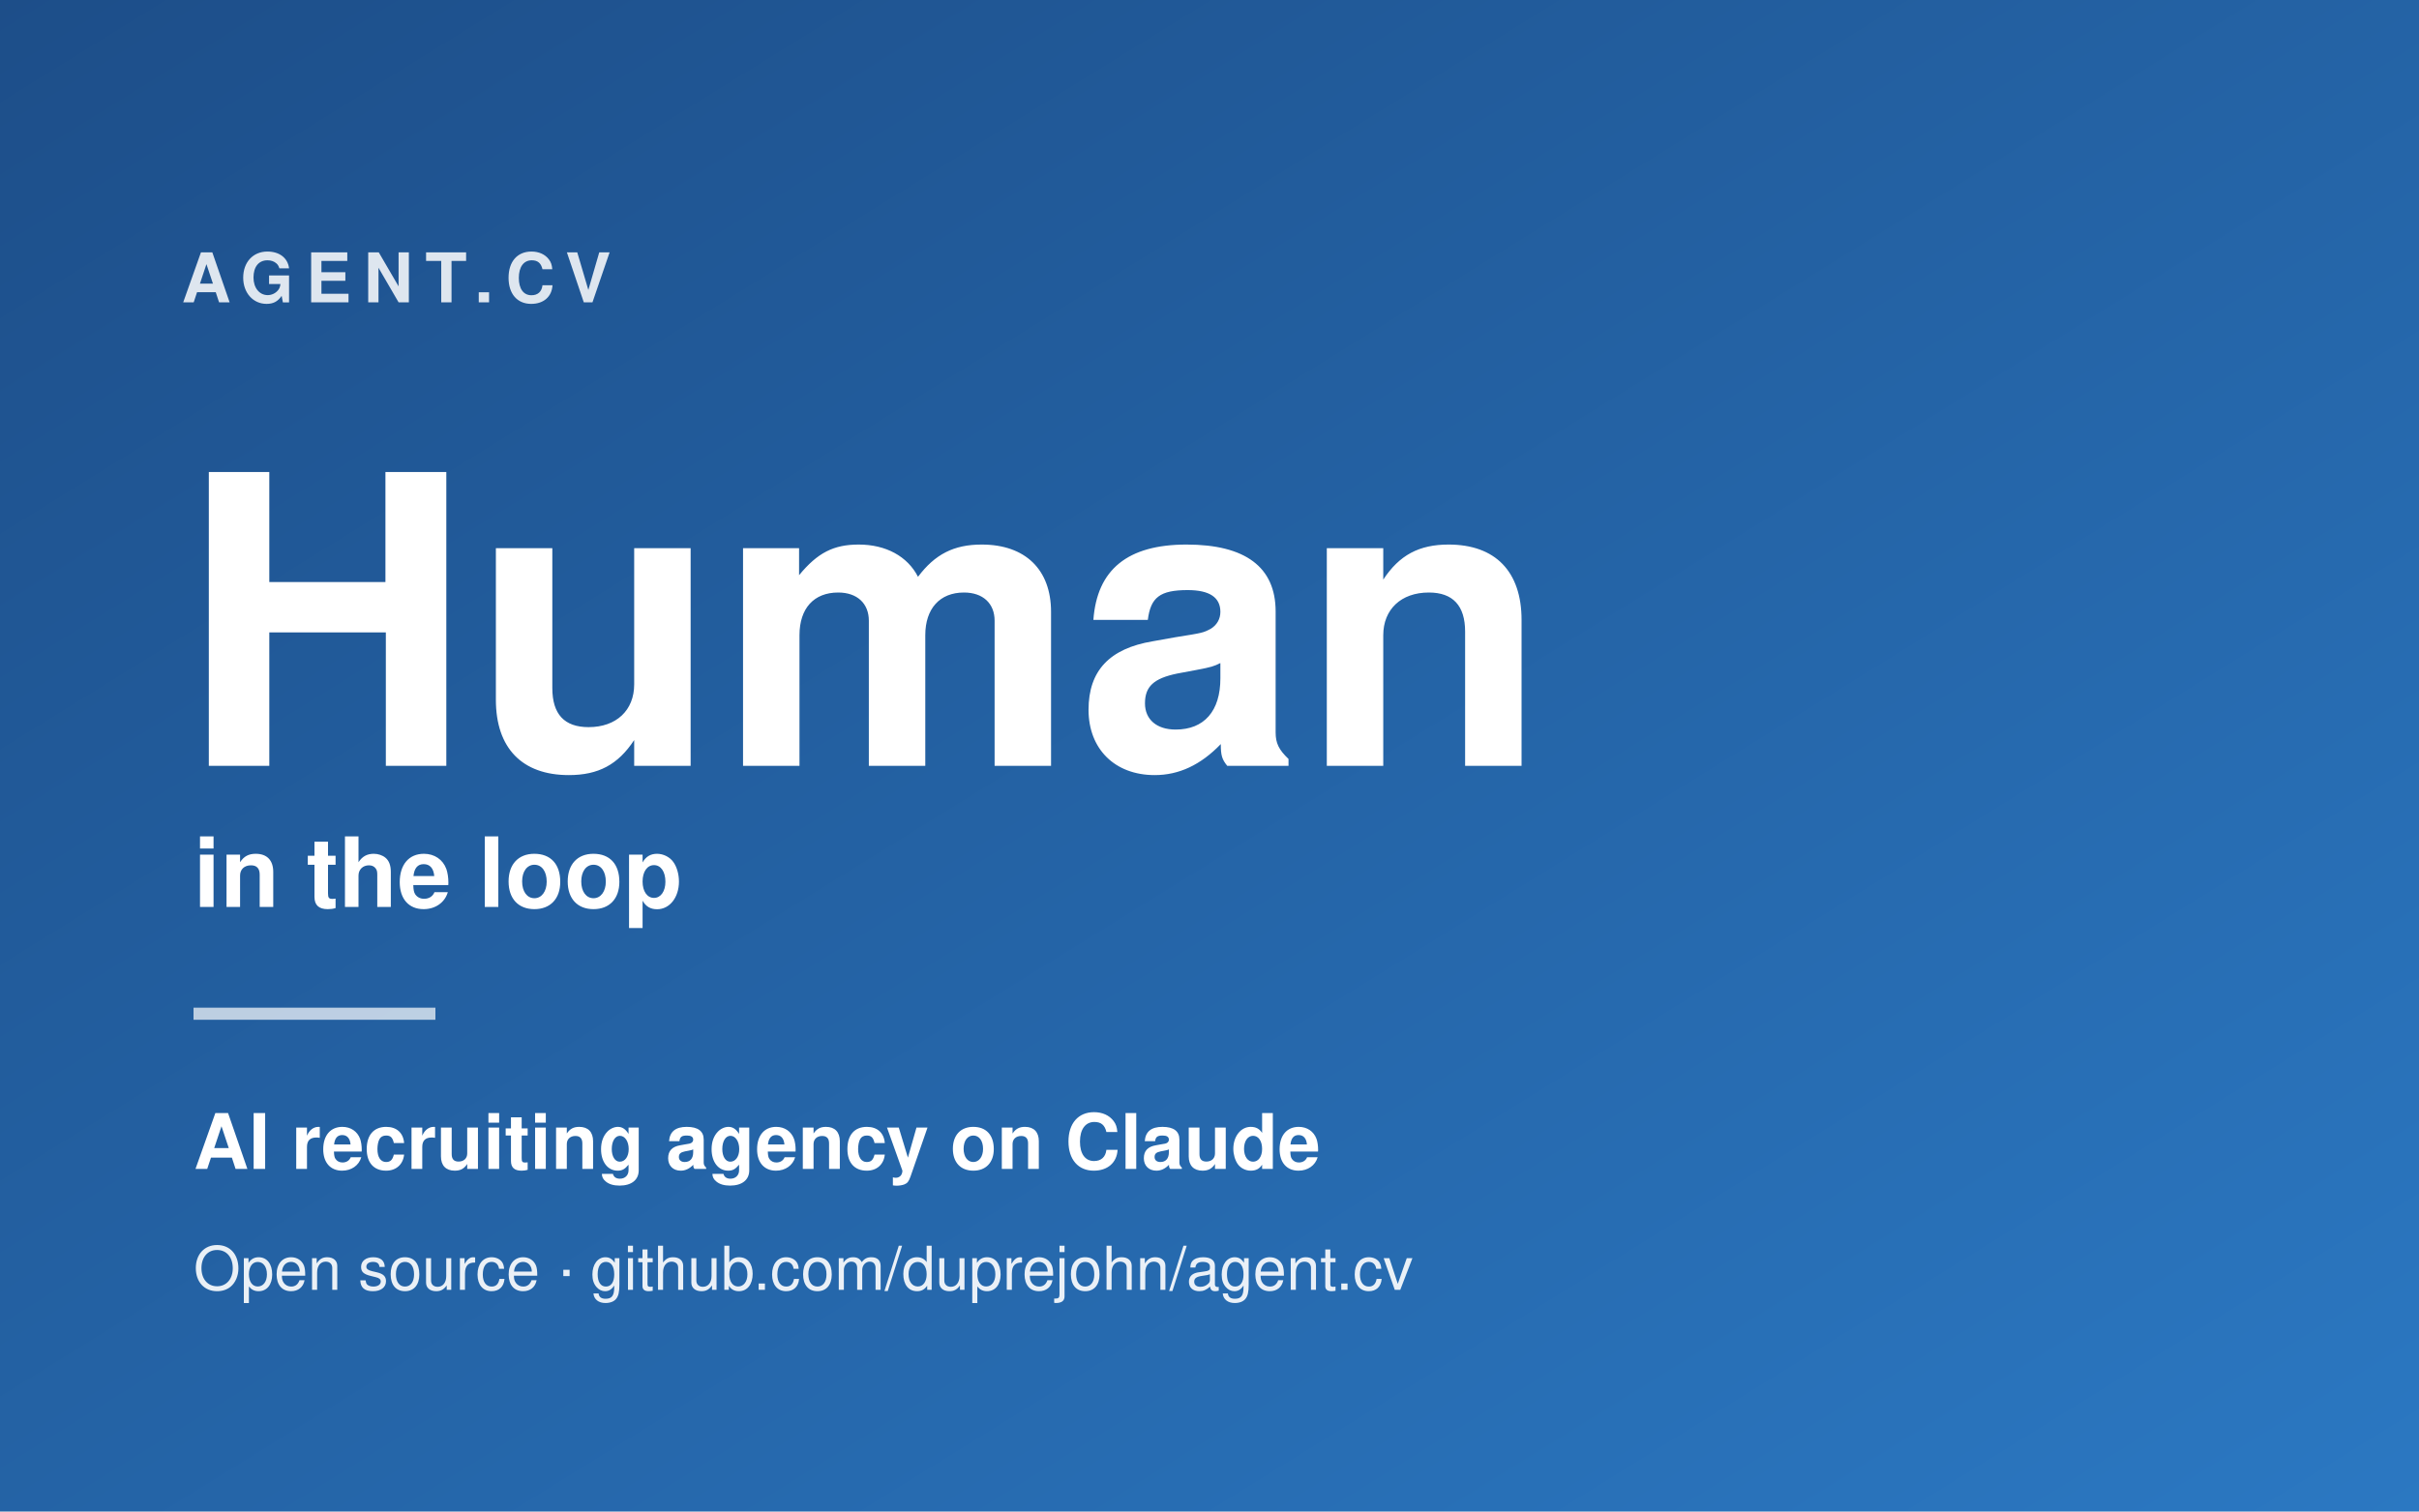
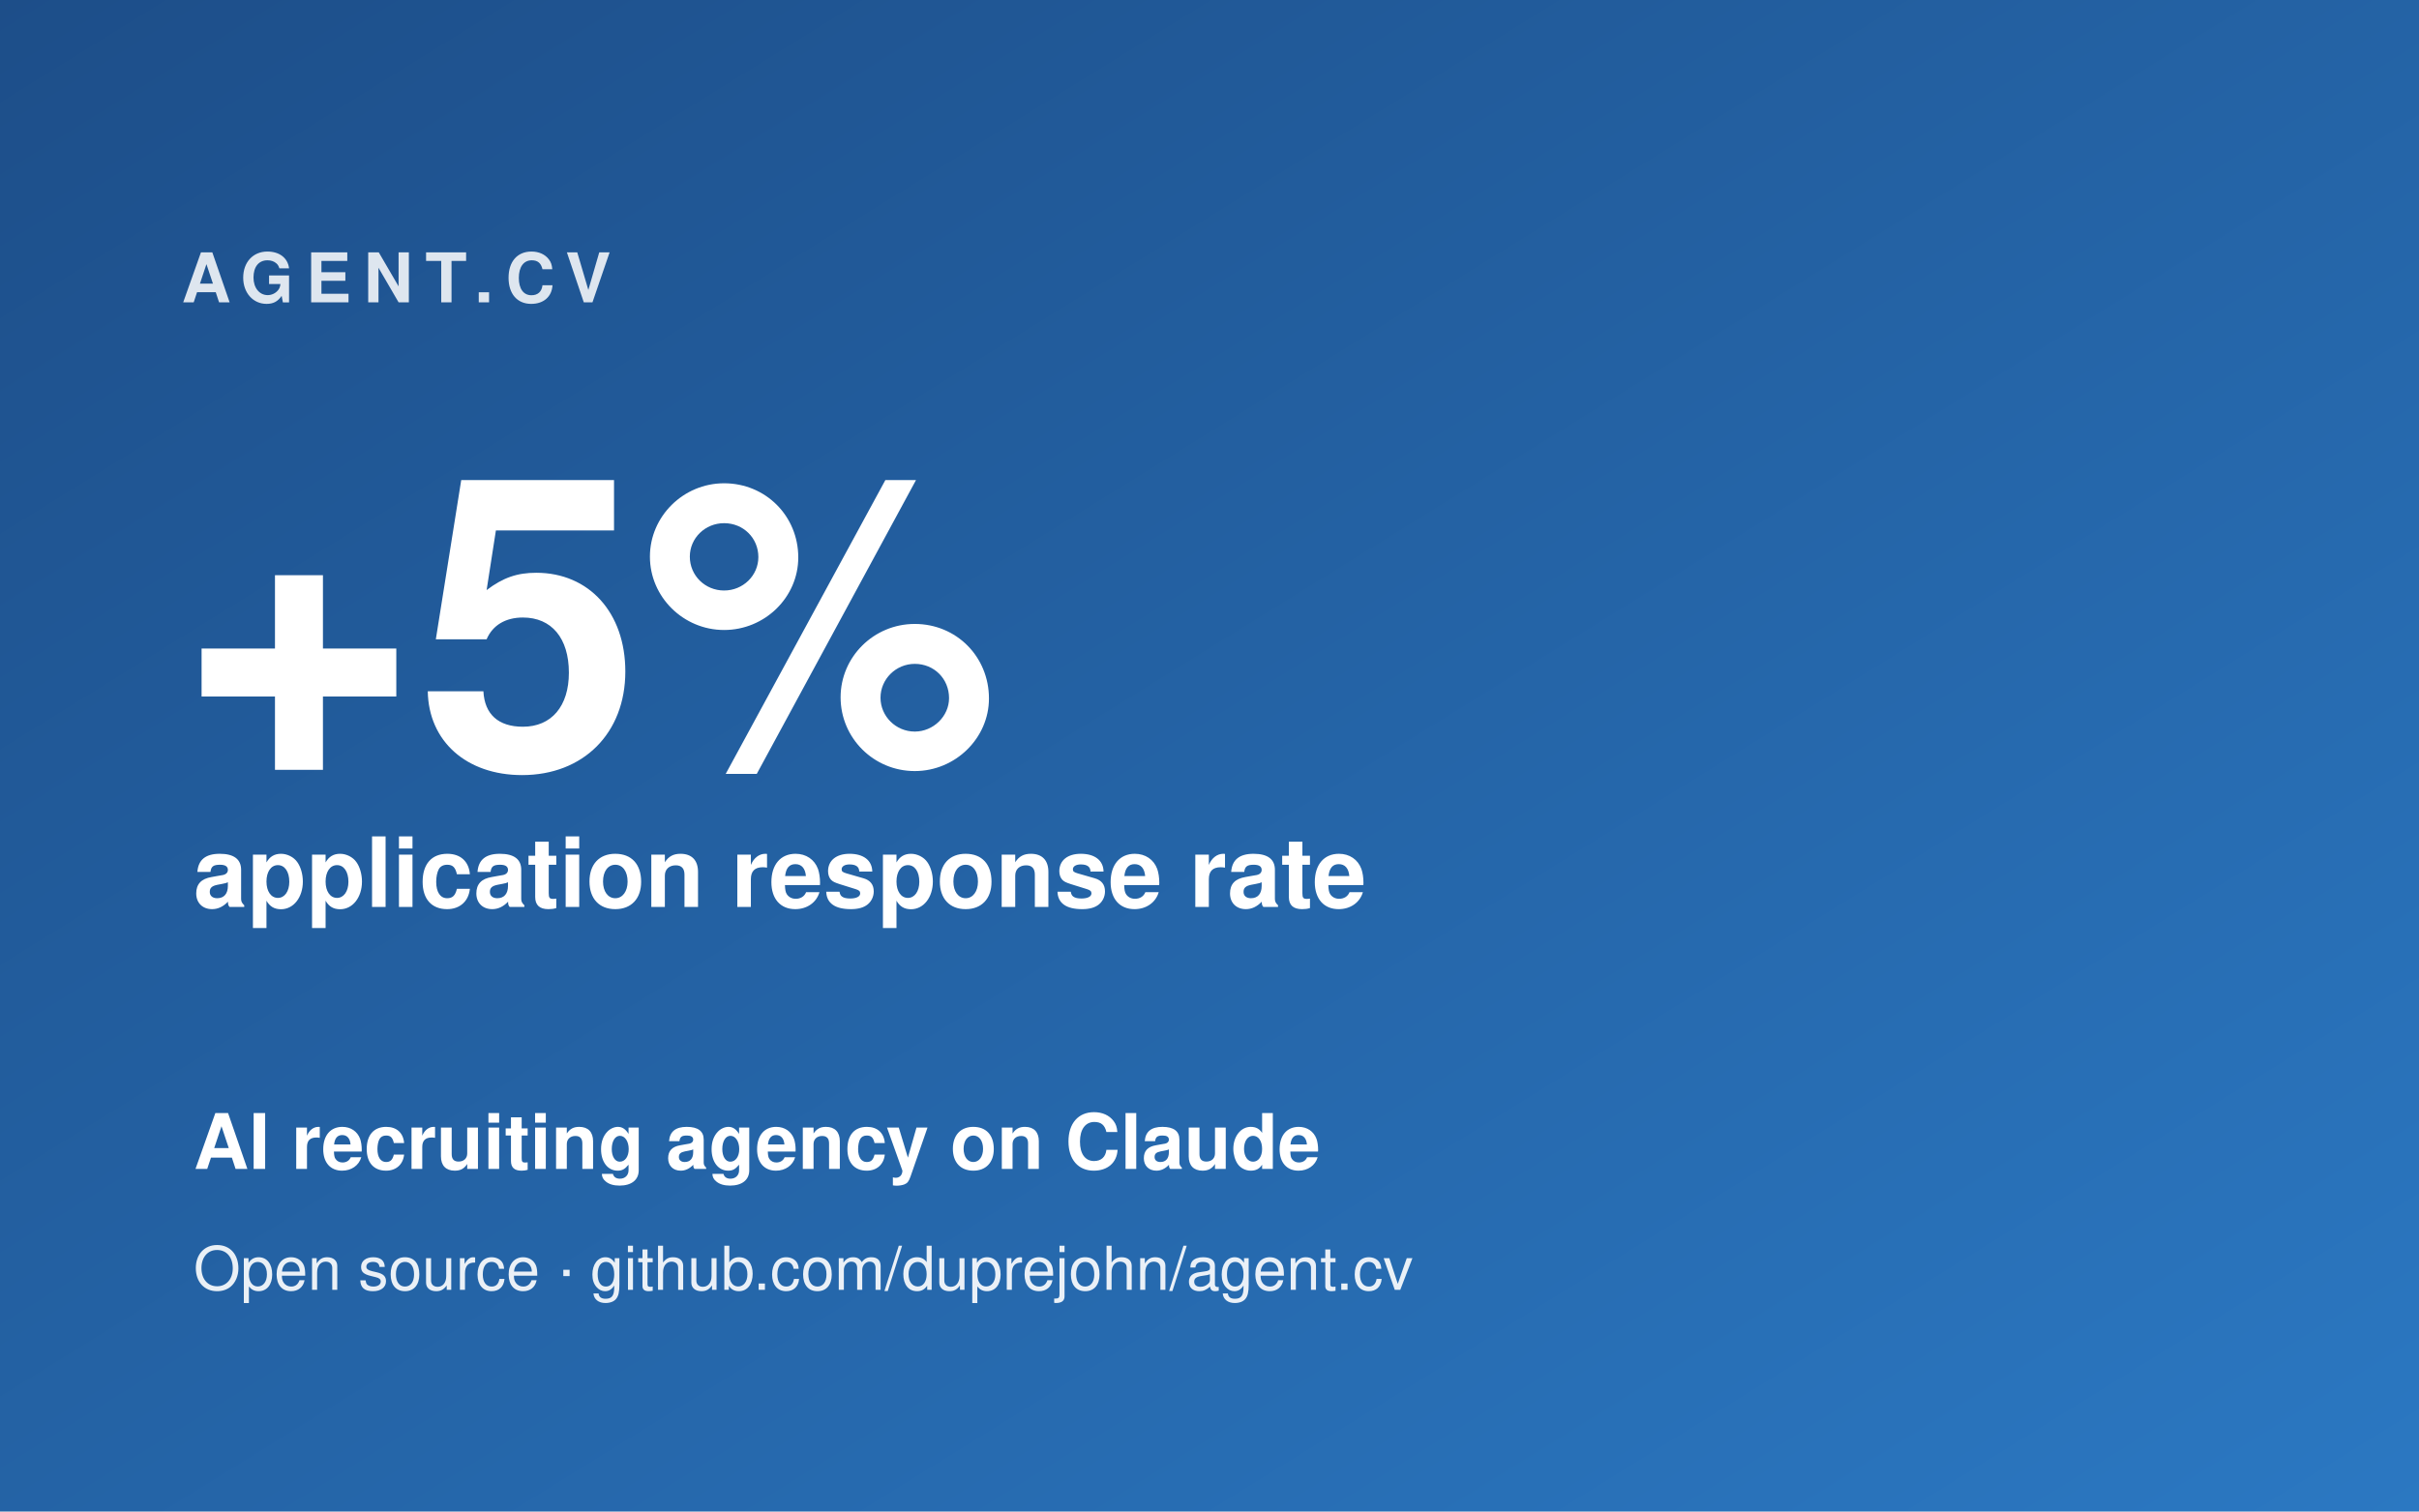
<svg xmlns="http://www.w3.org/2000/svg" viewBox="0 0 1200 750" width="1200" height="750">
  <defs>
    <linearGradient id="g" x1="0" y1="0" x2="1" y2="1">
      <stop offset="0" stop-color="#1d4e89" />
      <stop offset="1" stop-color="#2b78c2" />
    </linearGradient>
  </defs>
  <rect width="1200" height="750" fill="url(#g)" />
  <g font-family="Montserrat, Helvetica, Arial, sans-serif" fill="#fff">
    <text x="90" y="150" font-size="34" font-weight="700" letter-spacing="6" opacity="0.85">AGENT.CV</text>
-     <text x="90" y="380" font-size="200" font-weight="800">Human</text>
-     <text x="96" y="450" font-size="48" font-weight="600">in the loop</text>
-     <rect x="96" y="500" width="120" height="6" fill="#fff" opacity="0.7" />
+     <text x="90" y="380" font-size="200" font-weight="800">+5%</text>
+     <text x="96" y="450" font-size="48" font-weight="600">application response rate</text>
    <text x="96" y="580" font-size="38" font-weight="600">AI recruiting agency on Claude</text>
    <text x="96" y="640" font-size="30" opacity="0.9">Open source · github.com/duprejohn/agent.cv</text>
  </g>
</svg>
